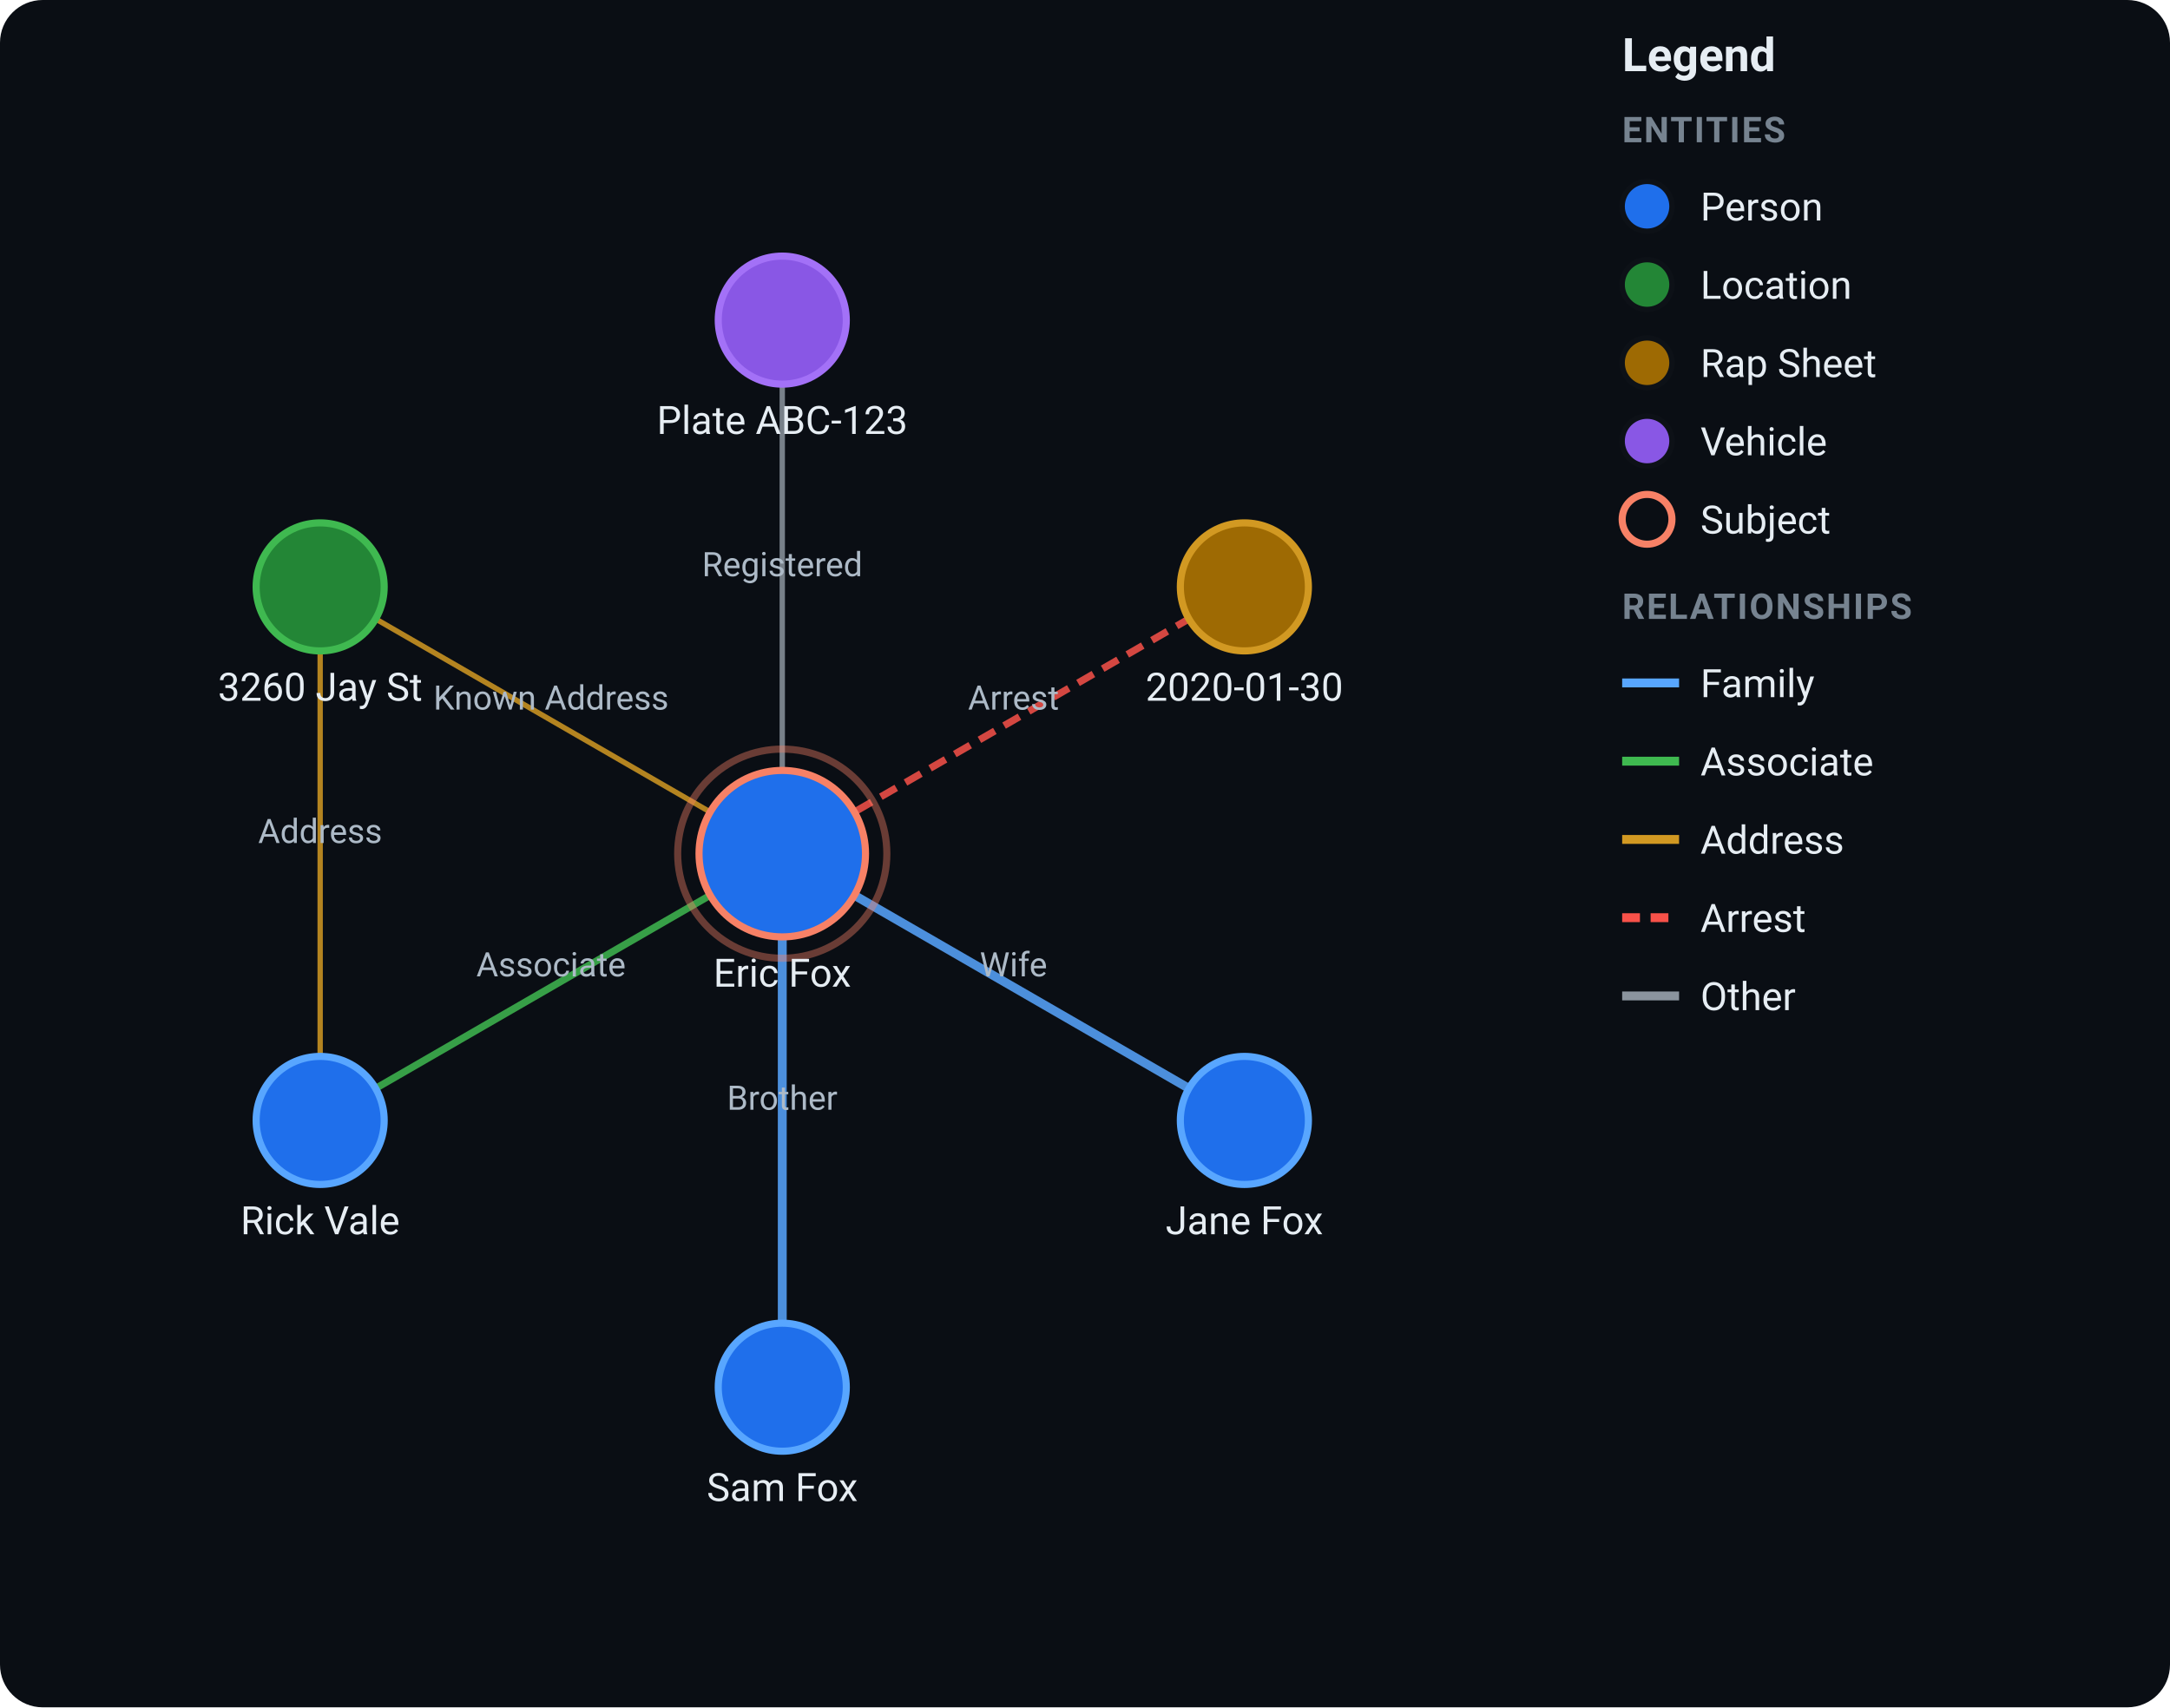
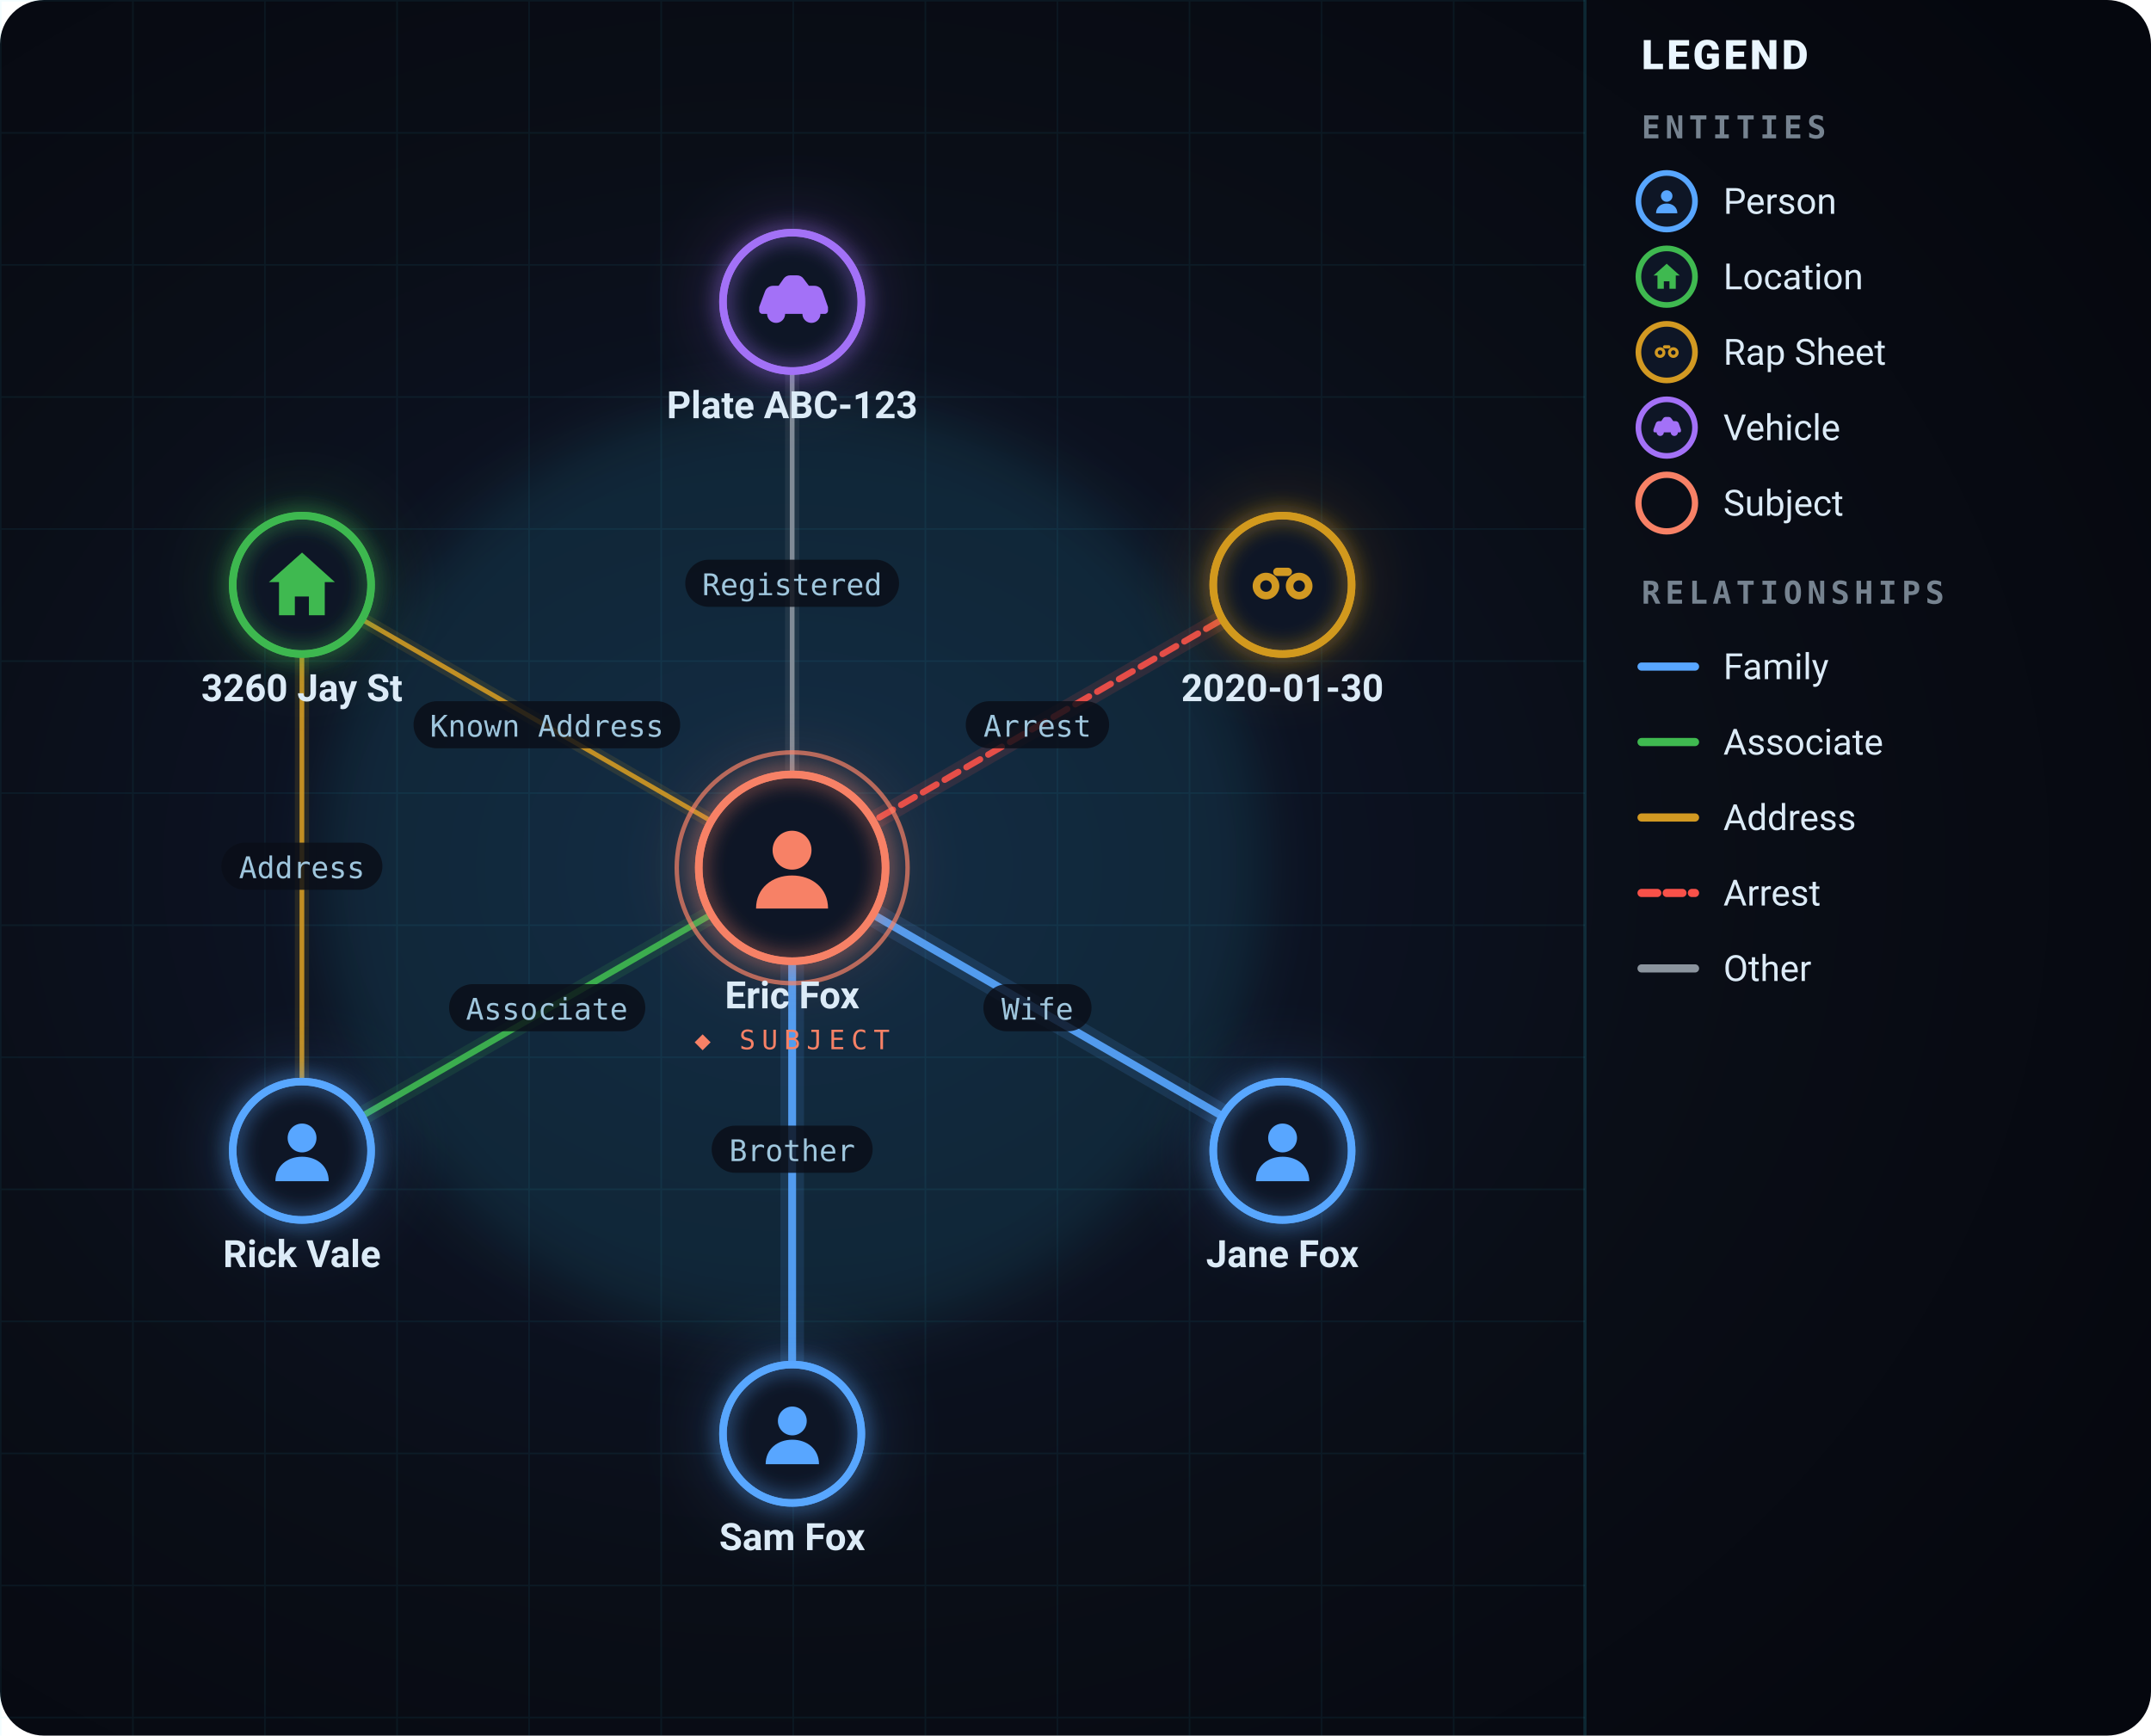
- <svg xmlns="http://www.w3.org/2000/svg" width="610" height="480" viewBox="0 0 610 480" font-family="-apple-system, Segoe UI, Roboto, sans-serif">
-   <rect width="610" height="480" rx="12" fill="#0a0e14" />
-   <line x1="219.9" y1="240.0" x2="349.8" y2="315.0" stroke="#58a6ff" stroke-width="2.5" opacity="0.85" />
-   <text x="284.9" y="277.5" fill="#adbac7" font-size="9.5" text-anchor="middle" dy="-3">Wife</text>
-   <line x1="219.9" y1="240.0" x2="219.9" y2="390.0" stroke="#58a6ff" stroke-width="2.5" opacity="0.85" />
-   <text x="219.9" y="315.0" fill="#adbac7" font-size="9.5" text-anchor="middle" dy="-3">Brother</text>
-   <line x1="219.9" y1="240.0" x2="90.0" y2="315.0" stroke="#3fb950" stroke-width="2" opacity="0.85" />
-   <text x="154.9" y="277.5" fill="#adbac7" font-size="9.5" text-anchor="middle" dy="-3">Associate</text>
-   <line x1="219.9" y1="240.0" x2="90.0" y2="165.0" stroke="#d29922" stroke-width="1.5" opacity="0.85" />
-   <text x="154.9" y="202.5" fill="#adbac7" font-size="9.5" text-anchor="middle" dy="-3">Known Address</text>
-   <line x1="219.9" y1="240.0" x2="219.9" y2="90.0" stroke="#8b949e" stroke-width="1.5" opacity="0.85" />
-   <text x="219.9" y="165.0" fill="#adbac7" font-size="9.5" text-anchor="middle" dy="-3">Registered</text>
-   <line x1="219.9" y1="240.0" x2="349.8" y2="165.0" stroke="#f85149" stroke-width="2" stroke-dasharray="5,3" opacity="0.85" />
-   <text x="284.9" y="202.5" fill="#adbac7" font-size="9.5" text-anchor="middle" dy="-3">Arrest</text>
-   <line x1="90.0" y1="315.0" x2="90.0" y2="165.0" stroke="#d29922" stroke-width="1.5" opacity="0.85" />
-   <text x="90.0" y="240.0" fill="#adbac7" font-size="9.5" text-anchor="middle" dy="-3">Address</text>
-   <circle cx="219.9" cy="240.0" r="29.4" fill="none" stroke="#f78166" stroke-width="2" opacity="0.4" />
-   <circle cx="219.9" cy="240.0" r="23.4" fill="#1f6feb" stroke="#f78166" stroke-width="2" />
-   <text x="219.9" y="240.0" fill="#e6edf3" font-size="11" text-anchor="middle" dy="37.4">Eric Fox</text>
-   <circle cx="349.8" cy="315.0" r="18" fill="#1f6feb" stroke="#58a6ff" stroke-width="2" />
-   <text x="349.8" y="315.0" fill="#e6edf3" font-size="11" text-anchor="middle" dy="32">Jane Fox</text>
-   <circle cx="219.9" cy="390.0" r="18" fill="#1f6feb" stroke="#58a6ff" stroke-width="2" />
-   <text x="219.9" y="390.0" fill="#e6edf3" font-size="11" text-anchor="middle" dy="32">Sam Fox</text>
-   <circle cx="90.0" cy="315.0" r="18" fill="#1f6feb" stroke="#58a6ff" stroke-width="2" />
-   <text x="90.0" y="315.0" fill="#e6edf3" font-size="11" text-anchor="middle" dy="32">Rick Vale</text>
-   <circle cx="90.0" cy="165.0" r="18" fill="#238636" stroke="#3fb950" stroke-width="2" />
-   <text x="90.0" y="165.0" fill="#e6edf3" font-size="11" text-anchor="middle" dy="32">3260 Jay St</text>
-   <circle cx="219.9" cy="90.0" r="18" fill="#8957e5" stroke="#a371f7" stroke-width="2" />
-   <text x="219.9" y="90.0" fill="#e6edf3" font-size="11" text-anchor="middle" dy="32">Plate ABC-123</text>
-   <circle cx="349.8" cy="165.0" r="18" fill="#9e6a03" stroke="#d29922" stroke-width="2" />
-   <text x="349.8" y="165.0" fill="#e6edf3" font-size="11" text-anchor="middle" dy="32">2020-01-30</text>
-   <text x="456" y="20" fill="#e6edf3" font-size="13" font-weight="700">Legend</text>
-   <text x="456" y="40" fill="#768390" font-size="10" letter-spacing="0.5" font-weight="600">ENTITIES</text>
-   <circle cx="463" cy="58" r="7" fill="#1f6feb" stroke="#0d1117" stroke-width="1.5" />
-   <text x="478" y="62" fill="#e6edf3" font-size="11">Person</text>
-   <circle cx="463" cy="80" r="7" fill="#238636" stroke="#0d1117" stroke-width="1.5" />
-   <text x="478" y="84" fill="#e6edf3" font-size="11">Location</text>
-   <circle cx="463" cy="102" r="7" fill="#9e6a03" stroke="#0d1117" stroke-width="1.5" />
-   <text x="478" y="106" fill="#e6edf3" font-size="11">Rap Sheet</text>
-   <circle cx="463" cy="124" r="7" fill="#8957e5" stroke="#0d1117" stroke-width="1.5" />
-   <text x="478" y="128" fill="#e6edf3" font-size="11">Vehicle</text>
-   <circle cx="463" cy="146" r="7" fill="none" stroke="#f78166" stroke-width="2" />
-   <text x="478" y="150" fill="#e6edf3" font-size="11">Subject</text>
-   <text x="456" y="174" fill="#768390" font-size="10" letter-spacing="0.5" font-weight="600">RELATIONSHIPS</text>
-   <line x1="456" y1="192" x2="472" y2="192" stroke="#58a6ff" stroke-width="2.5" />
-   <text x="478" y="196" fill="#e6edf3" font-size="11">Family</text>
-   <line x1="456" y1="214" x2="472" y2="214" stroke="#3fb950" stroke-width="2.5" />
-   <text x="478" y="218" fill="#e6edf3" font-size="11">Associate</text>
-   <line x1="456" y1="236" x2="472" y2="236" stroke="#d29922" stroke-width="2.5" />
-   <text x="478" y="240" fill="#e6edf3" font-size="11">Address</text>
-   <line x1="456" y1="258" x2="472" y2="258" stroke="#f85149" stroke-width="2.5" stroke-dasharray="5,3" />
-   <text x="478" y="262" fill="#e6edf3" font-size="11">Arrest</text>
-   <line x1="456" y1="280" x2="472" y2="280" stroke="#8b949e" stroke-width="2.5" />
-   <text x="478" y="284" fill="#e6edf3" font-size="11">Other</text>
+ <svg xmlns="http://www.w3.org/2000/svg" width="684" height="552" viewBox="0 0 684 552" font-family="-apple-system, Segoe UI, Roboto, sans-serif">
+   <defs>
+     <filter id="glow" x="-60%" y="-60%" width="220%" height="220%">
+       <feGaussianBlur stdDeviation="3.2" result="b" />
+       <feMerge>
+         <feMergeNode in="b" />
+         <feMergeNode in="SourceGraphic" />
+       </feMerge>
+     </filter>
+     <filter id="softglow" x="-120%" y="-120%" width="340%" height="340%">
+       <feGaussianBlur stdDeviation="9" />
+     </filter>
+     <radialGradient id="vign" cx="36.8%" cy="50.0%" r="75%">
+       <stop offset="0%" stop-color="#0f1830" />
+       <stop offset="55%" stop-color="#0a0e17" />
+       <stop offset="100%" stop-color="#05070e" />
+     </radialGradient>
+     <pattern id="grid" width="42" height="42" patternUnits="userSpaceOnUse">
+       <path d="M42 0H0V42" fill="none" stroke="#37e0ff" stroke-opacity="0.06" stroke-width="1" />
+     </pattern>
+   </defs>
+   <rect width="684" height="552" rx="14" fill="url(#vign)" />
+   <rect width="504" height="552" fill="url(#grid)" />
+   <circle cx="251.9" cy="276" r="150" fill="#37e0ff" opacity="0.10" filter="url(#softglow)" />
+   <line x1="251.9" y1="276" x2="407.8" y2="366" stroke="#58a6ff" stroke-width="7.5" opacity="0.13" stroke-linecap="round" />
+   <line x1="251.9" y1="276" x2="407.8" y2="366" stroke="#58a6ff" stroke-width="2.5" opacity="0.9" stroke-linecap="round" />
+   <line x1="251.9" y1="276" x2="251.9" y2="456" stroke="#58a6ff" stroke-width="7.5" opacity="0.13" stroke-linecap="round" />
+   <line x1="251.9" y1="276" x2="251.9" y2="456" stroke="#58a6ff" stroke-width="2.5" opacity="0.9" stroke-linecap="round" />
+   <line x1="251.9" y1="276" x2="96" y2="366" stroke="#3fb950" stroke-width="6" opacity="0.13" stroke-linecap="round" />
+   <line x1="251.9" y1="276" x2="96" y2="366" stroke="#3fb950" stroke-width="2" opacity="0.9" stroke-linecap="round" />
+   <line x1="251.9" y1="276" x2="96" y2="186" stroke="#d29922" stroke-width="4.5" opacity="0.13" stroke-linecap="round" />
+   <line x1="251.9" y1="276" x2="96" y2="186" stroke="#d29922" stroke-width="1.5" opacity="0.9" stroke-linecap="round" />
+   <line x1="251.9" y1="276" x2="251.9" y2="96" stroke="#8b949e" stroke-width="4.5" opacity="0.13" stroke-linecap="round" />
+   <line x1="251.9" y1="276" x2="251.9" y2="96" stroke="#8b949e" stroke-width="1.5" opacity="0.9" stroke-linecap="round" />
+   <line x1="251.9" y1="276" x2="407.8" y2="186" stroke="#f85149" stroke-width="6" opacity="0.13" stroke-linecap="round" />
+   <line x1="251.9" y1="276" x2="407.8" y2="186" stroke="#f85149" stroke-width="2" stroke-dasharray="5,3" opacity="0.9" stroke-linecap="round" />
+   <line x1="96" y1="366" x2="96" y2="186" stroke="#d29922" stroke-width="4.5" opacity="0.13" stroke-linecap="round" />
+   <line x1="96" y1="366" x2="96" y2="186" stroke="#d29922" stroke-width="1.5" opacity="0.9" stroke-linecap="round" />
+   <rect x="312.7" y="313.0" width="34.4" height="15" rx="7.5" fill="#0a0e17" opacity="0.82" />
+   <text x="329.9" y="321.0" fill="#9fc6dd" font-size="9.5" text-anchor="middle" dominant-baseline="central" font-family="ui-monospace, monospace">Wife</text>
+   <rect x="226.3" y="358.0" width="51.2" height="15" rx="7.5" fill="#0a0e17" opacity="0.82" />
+   <text x="251.9" y="366.0" fill="#9fc6dd" font-size="9.5" text-anchor="middle" dominant-baseline="central" font-family="ui-monospace, monospace">Brother</text>
+   <rect x="142.8" y="313.0" width="62.4" height="15" rx="7.5" fill="#0a0e17" opacity="0.82" />
+   <text x="173.9" y="321.0" fill="#9fc6dd" font-size="9.5" text-anchor="middle" dominant-baseline="central" font-family="ui-monospace, monospace">Associate</text>
+   <rect x="131.5" y="223.0" width="84.8" height="15" rx="7.5" fill="#0a0e17" opacity="0.82" />
+   <text x="173.9" y="231.0" fill="#9fc6dd" font-size="9.5" text-anchor="middle" dominant-baseline="central" font-family="ui-monospace, monospace">Known Address</text>
+   <rect x="217.9" y="178.0" width="68.0" height="15" rx="7.5" fill="#0a0e17" opacity="0.82" />
+   <text x="251.9" y="186.0" fill="#9fc6dd" font-size="9.5" text-anchor="middle" dominant-baseline="central" font-family="ui-monospace, monospace">Registered</text>
+   <rect x="307.1" y="223.0" width="45.6" height="15" rx="7.5" fill="#0a0e17" opacity="0.82" />
+   <text x="329.9" y="231.0" fill="#9fc6dd" font-size="9.5" text-anchor="middle" dominant-baseline="central" font-family="ui-monospace, monospace">Arrest</text>
+   <rect x="70.4" y="268.0" width="51.2" height="15" rx="7.5" fill="#0a0e17" opacity="0.82" />
+   <text x="96.0" y="276.0" fill="#9fc6dd" font-size="9.5" text-anchor="middle" dominant-baseline="central" font-family="ui-monospace, monospace">Address</text>
+   <circle cx="251.9" cy="276" r="37.7" fill="#f78166" opacity="0.12" filter="url(#softglow)" />
+   <circle cx="251.9" cy="276" r="36.7" fill="none" stroke="#f78166" stroke-width="1.4" opacity="0.7" />
+   <circle cx="251.9" cy="276" r="29.7" fill="#0e1626" stroke="#f78166" stroke-width="2.4" />
+   <g filter="url(#glow)">
+     <circle cx="251.9" cy="276" r="29.7" fill="none" stroke="#f78166" stroke-width="2.4" opacity="0.85" />
+   </g>
+   <g transform="translate(233.3 257.4) scale(1.547)" fill="#f78166">
+     <circle cx="12" cy="8.4" r="4" />
+     <path d="M4.6 20.4c0-4.2 3.3-6.8 7.4-6.8s7.4 2.6 7.4 6.8z" />
+   </g>
+   <text x="251.9" y="320.7" fill="#dcebf7" font-size="12" text-anchor="middle" font-weight="600">Eric Fox</text>
+   <text x="251.9" y="333.7" fill="#f78166" font-size="8.5" text-anchor="middle" letter-spacing="2" font-family="ui-monospace, monospace">◆ SUBJECT</text>
+   <circle cx="407.8" cy="366" r="30" fill="#58a6ff" opacity="0.12" filter="url(#softglow)" />
+   <circle cx="407.8" cy="366" r="22" fill="#0e1626" stroke="#58a6ff" stroke-width="2.4" />
+   <g filter="url(#glow)">
+     <circle cx="407.8" cy="366" r="22" fill="none" stroke="#58a6ff" stroke-width="2.4" opacity="0.85" />
+   </g>
+   <g transform="translate(394.1 352.3) scale(1.146)" fill="#58a6ff">
+     <circle cx="12" cy="8.4" r="4" />
+     <path d="M4.6 20.4c0-4.2 3.3-6.8 7.4-6.8s7.4 2.6 7.4 6.8z" />
+   </g>
+   <text x="407.8" y="403" fill="#dcebf7" font-size="12" text-anchor="middle" font-weight="600">Jane Fox</text>
+   <circle cx="251.9" cy="456" r="30" fill="#58a6ff" opacity="0.12" filter="url(#softglow)" />
+   <circle cx="251.9" cy="456" r="22" fill="#0e1626" stroke="#58a6ff" stroke-width="2.4" />
+   <g filter="url(#glow)">
+     <circle cx="251.9" cy="456" r="22" fill="none" stroke="#58a6ff" stroke-width="2.4" opacity="0.85" />
+   </g>
+   <g transform="translate(238.2 442.3) scale(1.146)" fill="#58a6ff">
+     <circle cx="12" cy="8.4" r="4" />
+     <path d="M4.6 20.4c0-4.2 3.3-6.8 7.4-6.8s7.4 2.6 7.4 6.8z" />
+   </g>
+   <text x="251.9" y="493" fill="#dcebf7" font-size="12" text-anchor="middle" font-weight="600">Sam Fox</text>
+   <circle cx="96" cy="366" r="30" fill="#58a6ff" opacity="0.12" filter="url(#softglow)" />
+   <circle cx="96" cy="366" r="22" fill="#0e1626" stroke="#58a6ff" stroke-width="2.4" />
+   <g filter="url(#glow)">
+     <circle cx="96" cy="366" r="22" fill="none" stroke="#58a6ff" stroke-width="2.4" opacity="0.85" />
+   </g>
+   <g transform="translate(82.3 352.3) scale(1.146)" fill="#58a6ff">
+     <circle cx="12" cy="8.4" r="4" />
+     <path d="M4.6 20.4c0-4.2 3.3-6.8 7.4-6.8s7.4 2.6 7.4 6.8z" />
+   </g>
+   <text x="96" y="403" fill="#dcebf7" font-size="12" text-anchor="middle" font-weight="600">Rick Vale</text>
+   <circle cx="96" cy="186" r="30" fill="#3fb950" opacity="0.12" filter="url(#softglow)" />
+   <circle cx="96" cy="186" r="22" fill="#0e1626" stroke="#3fb950" stroke-width="2.4" />
+   <g filter="url(#glow)">
+     <circle cx="96" cy="186" r="22" fill="none" stroke="#3fb950" stroke-width="2.4" opacity="0.85" />
+   </g>
+   <g transform="translate(82.3 172.3) scale(1.146)" fill="#3fb950">
+     <path d="M12 3 2.8 11.2H5.6V20.4h4.4V15.2h3.9v5.2h4.4V11.2h2.8z" />
+   </g>
+   <text x="96" y="223" fill="#dcebf7" font-size="12" text-anchor="middle" font-weight="600">3260 Jay St</text>
+   <circle cx="251.9" cy="96" r="30" fill="#a371f7" opacity="0.12" filter="url(#softglow)" />
+   <circle cx="251.9" cy="96" r="22" fill="#0e1626" stroke="#a371f7" stroke-width="2.4" />
+   <g filter="url(#glow)">
+     <circle cx="251.9" cy="96" r="22" fill="none" stroke="#a371f7" stroke-width="2.4" opacity="0.85" />
+   </g>
+   <g transform="translate(238.2 82.3) scale(1.146)" fill="#a371f7">
+     <path d="M2.8 14.4v-1l1.6-4.3A2.4 2.4 0 0 1 6.7 7.5h1.5l1.4-2A2.2 2.2 0 0 1 11.4 4.6h1.9a2.2 2.2 0 0 1 1.8.9l1.5 2h1.5a2.4 2.4 0 0 1 2.3 1.6l1.5 4.3v1a.9.9 0 0 1-.9.9h-1.2a2.5 2.5 0 0 1-5 0H10a2.5 2.5 0 0 1-5 0H3.7a.9.9 0 0 1-.9-.9z" />
+   </g>
+   <text x="251.9" y="133" fill="#dcebf7" font-size="12" text-anchor="middle" font-weight="600">Plate ABC-123</text>
+   <circle cx="407.8" cy="186" r="30" fill="#d29922" opacity="0.12" filter="url(#softglow)" />
+   <circle cx="407.8" cy="186" r="22" fill="#0e1626" stroke="#d29922" stroke-width="2.4" />
+   <g filter="url(#glow)">
+     <circle cx="407.8" cy="186" r="22" fill="none" stroke="#d29922" stroke-width="2.4" opacity="0.85" />
+   </g>
+   <g transform="translate(394.1 172.3) scale(1.146)" fill="#d29922">
+     <g fill-rule="evenodd">
+       <path d="M7.4 8.6a3.7 3.7 0 1 0 0 7.4 3.7 3.7 0 0 0 0-7.4zm0 2.1a1.6 1.6 0 1 1 0 3.2 1.6 1.6 0 0 1 0-3.2z" />
+       <path d="M16.6 8.6a3.7 3.7 0 1 0 0 7.4 3.7 3.7 0 0 0 0-7.4zm0 2.1a1.6 1.6 0 1 1 0 3.2 1.6 1.6 0 0 1 0-3.2z" />
+     </g>
+     <rect x="9.4" y="7.2" width="5.2" height="2.3" rx="1.15" />
+   </g>
+   <text x="407.8" y="223" fill="#dcebf7" font-size="12" text-anchor="middle" font-weight="600">2020-01-30</text>
+   <line x1="504" y1="0" x2="504" y2="552" stroke="#37e0ff" stroke-opacity="0.14" />
+   <text x="522" y="22" fill="#eaf6ff" font-size="13" font-weight="800" letter-spacing="1">LEGEND</text>
+   <text x="522" y="44" fill="#768390" font-size="10" letter-spacing="1.5" font-weight="700" font-family="ui-monospace, monospace">ENTITIES</text>
+   <circle cx="530" cy="64" r="9" fill="#0e1626" stroke="#58a6ff" stroke-width="1.8" />
+   <g transform="translate(524.5 58.5) scale(0.458)" fill="#58a6ff">
+     <circle cx="12" cy="8.4" r="4" />
+     <path d="M4.6 20.4c0-4.2 3.3-6.8 7.4-6.8s7.4 2.6 7.4 6.8z" />
+   </g>
+   <text x="548" y="68" fill="#dcebf7" font-size="11.5">Person</text>
+   <circle cx="530" cy="88" r="9" fill="#0e1626" stroke="#3fb950" stroke-width="1.8" />
+   <g transform="translate(524.5 82.5) scale(0.458)" fill="#3fb950">
+     <path d="M12 3 2.8 11.2H5.6V20.4h4.4V15.2h3.9v5.2h4.4V11.2h2.8z" />
+   </g>
+   <text x="548" y="92" fill="#dcebf7" font-size="11.5">Location</text>
+   <circle cx="530" cy="112" r="9" fill="#0e1626" stroke="#d29922" stroke-width="1.8" />
+   <g transform="translate(524.5 106.5) scale(0.458)" fill="#d29922">
+     <g fill-rule="evenodd">
+       <path d="M7.4 8.6a3.7 3.7 0 1 0 0 7.4 3.7 3.7 0 0 0 0-7.4zm0 2.1a1.6 1.6 0 1 1 0 3.2 1.6 1.6 0 0 1 0-3.2z" />
+       <path d="M16.6 8.6a3.7 3.7 0 1 0 0 7.4 3.7 3.7 0 0 0 0-7.4zm0 2.1a1.6 1.6 0 1 1 0 3.2 1.6 1.6 0 0 1 0-3.2z" />
+     </g>
+     <rect x="9.4" y="7.2" width="5.2" height="2.3" rx="1.15" />
+   </g>
+   <text x="548" y="116" fill="#dcebf7" font-size="11.5">Rap Sheet</text>
+   <circle cx="530" cy="136" r="9" fill="#0e1626" stroke="#a371f7" stroke-width="1.8" />
+   <g transform="translate(524.5 130.5) scale(0.458)" fill="#a371f7">
+     <path d="M2.8 14.4v-1l1.6-4.3A2.4 2.4 0 0 1 6.7 7.5h1.5l1.4-2A2.2 2.2 0 0 1 11.4 4.6h1.9a2.2 2.2 0 0 1 1.8.9l1.5 2h1.5a2.4 2.4 0 0 1 2.3 1.6l1.5 4.3v1a.9.9 0 0 1-.9.9h-1.2a2.5 2.5 0 0 1-5 0H10a2.5 2.5 0 0 1-5 0H3.7a.9.9 0 0 1-.9-.9z" />
+   </g>
+   <text x="548" y="140" fill="#dcebf7" font-size="11.5">Vehicle</text>
+   <circle cx="530" cy="160" r="9" fill="none" stroke="#f78166" stroke-width="2" />
+   <text x="548" y="164" fill="#dcebf7" font-size="11.5">Subject</text>
+   <text x="522" y="192" fill="#768390" font-size="10" letter-spacing="1.5" font-weight="700" font-family="ui-monospace, monospace">RELATIONSHIPS</text>
+   <line x1="522" y1="212" x2="539" y2="212" stroke="#58a6ff" stroke-width="2.6" stroke-linecap="round" />
+   <text x="548" y="216" fill="#dcebf7" font-size="11.5">Family</text>
+   <line x1="522" y1="236" x2="539" y2="236" stroke="#3fb950" stroke-width="2.6" stroke-linecap="round" />
+   <text x="548" y="240" fill="#dcebf7" font-size="11.5">Associate</text>
+   <line x1="522" y1="260" x2="539" y2="260" stroke="#d29922" stroke-width="2.6" stroke-linecap="round" />
+   <text x="548" y="264" fill="#dcebf7" font-size="11.5">Address</text>
+   <line x1="522" y1="284" x2="539" y2="284" stroke="#f85149" stroke-width="2.6" stroke-dasharray="5,3" stroke-linecap="round" />
+   <text x="548" y="288" fill="#dcebf7" font-size="11.5">Arrest</text>
+   <line x1="522" y1="308" x2="539" y2="308" stroke="#8b949e" stroke-width="2.6" stroke-linecap="round" />
+   <text x="548" y="312" fill="#dcebf7" font-size="11.5">Other</text>
</svg>
